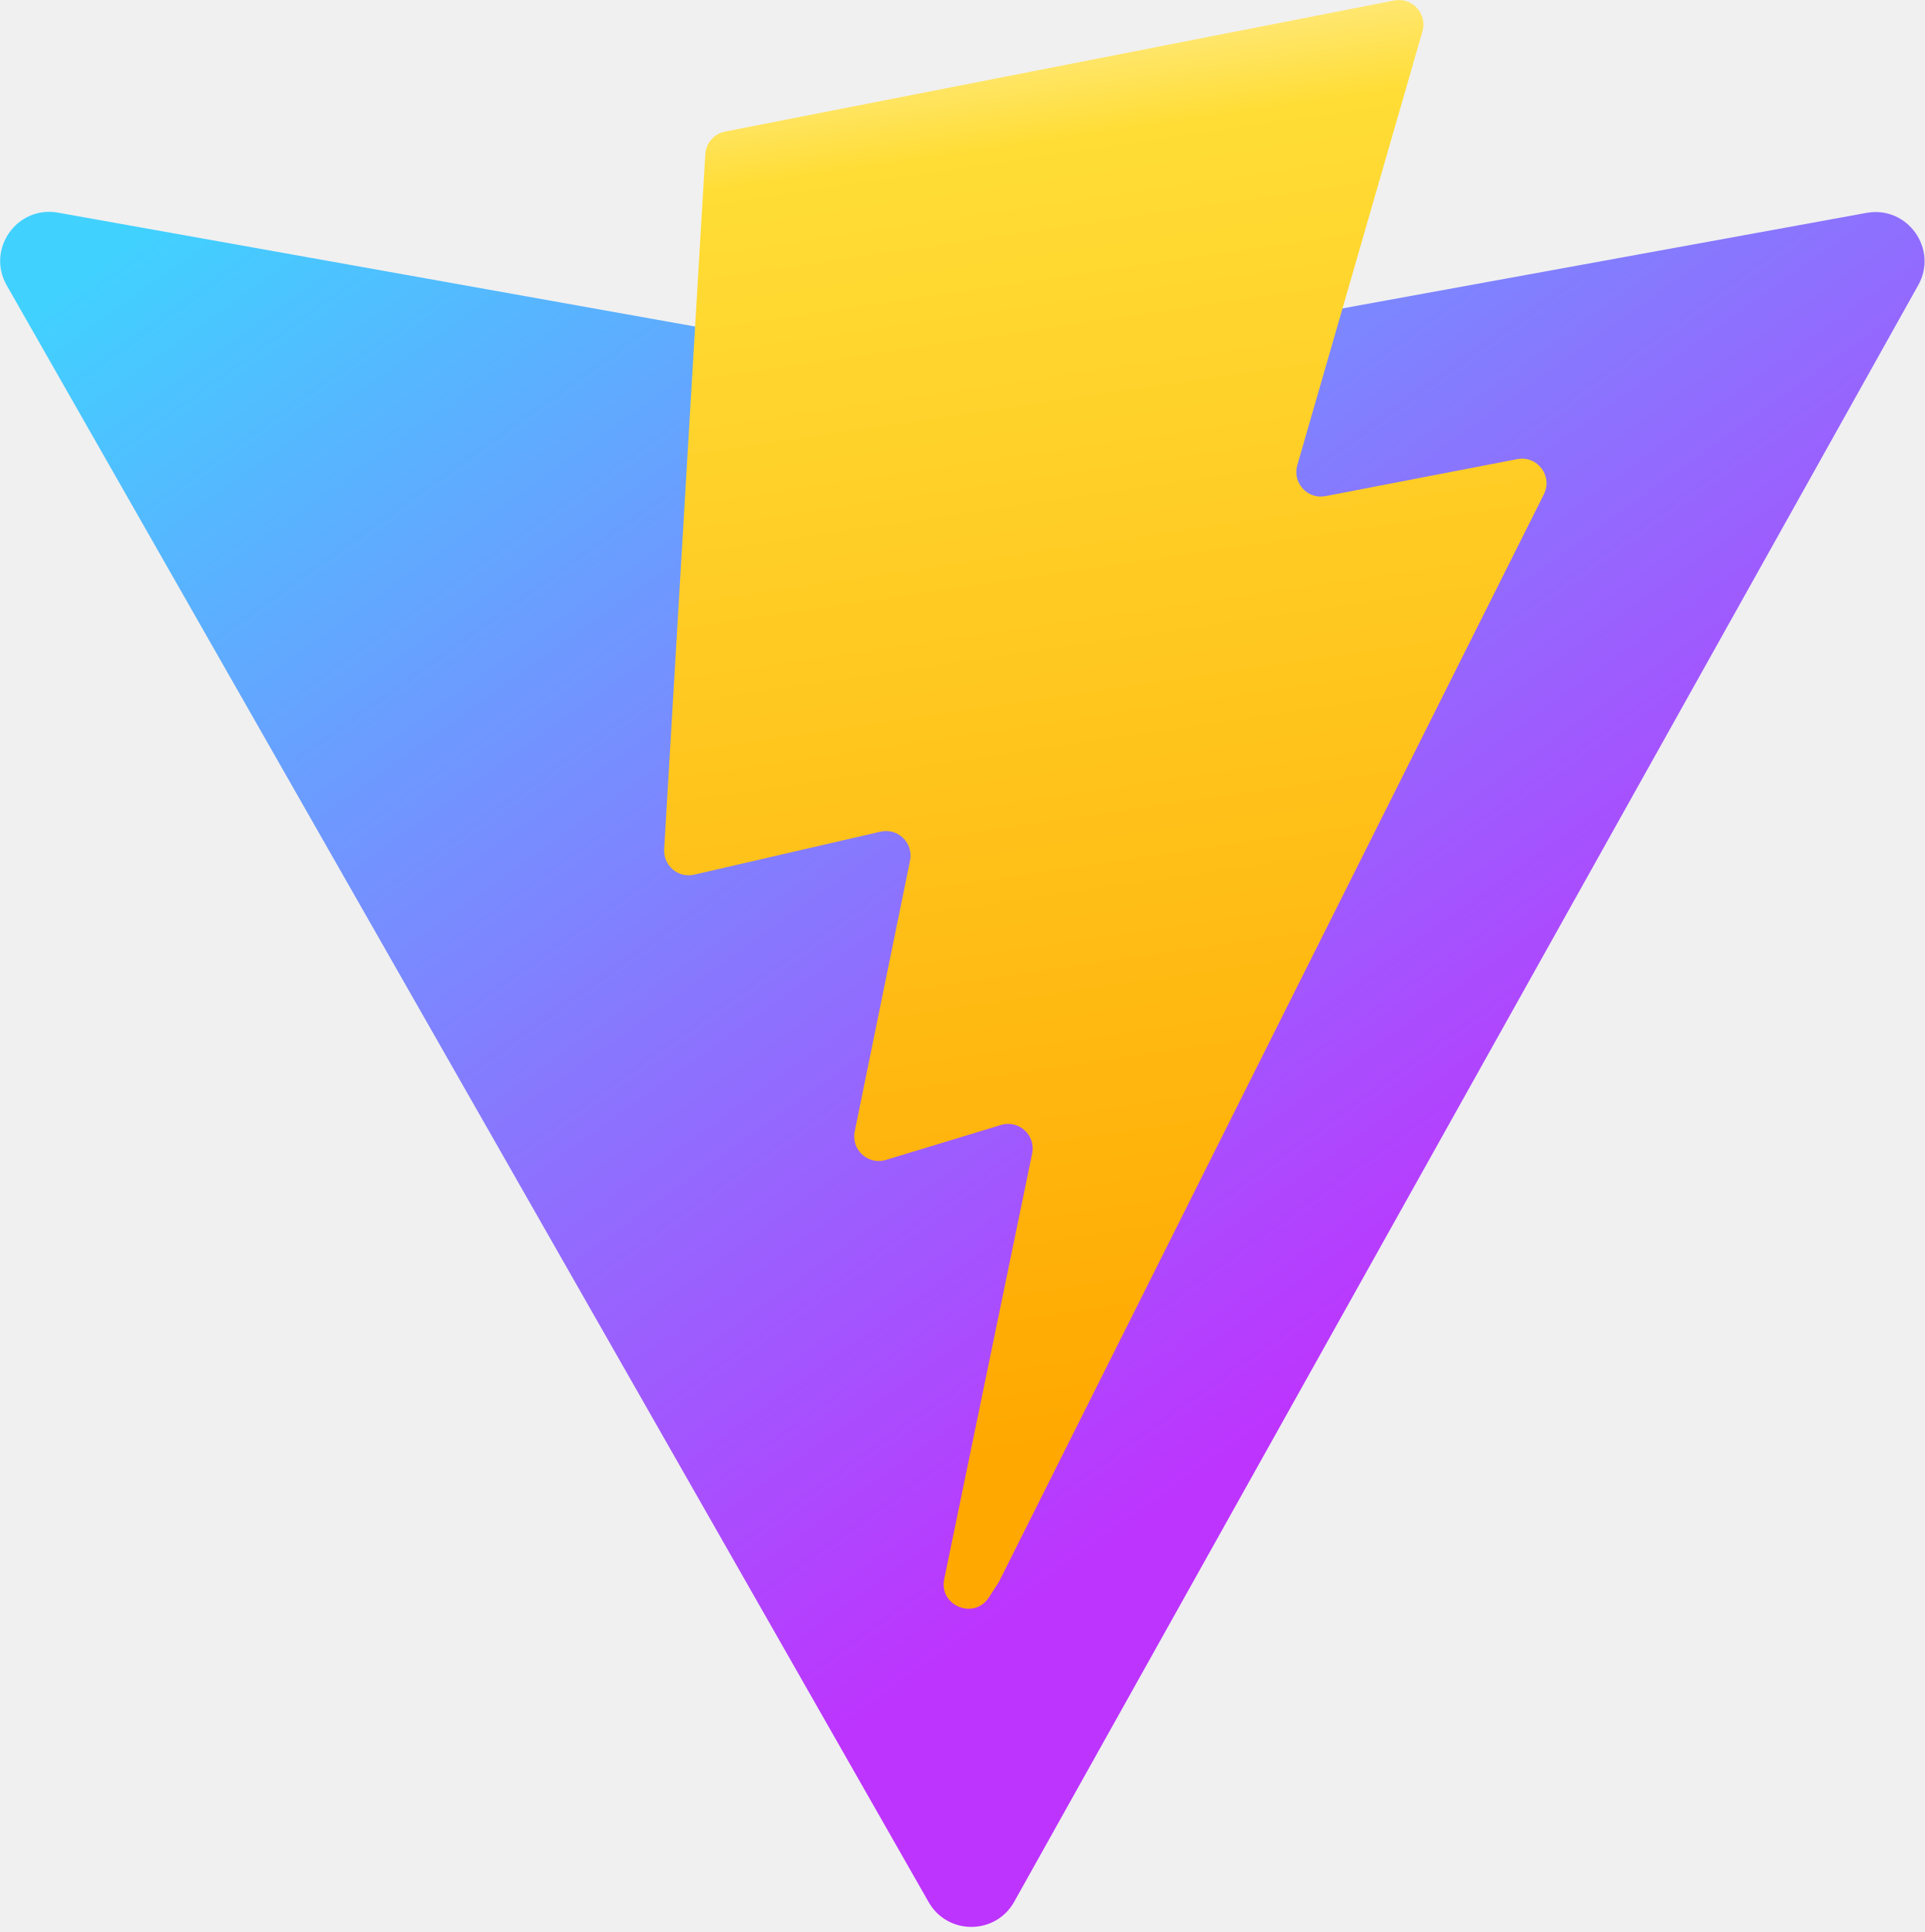
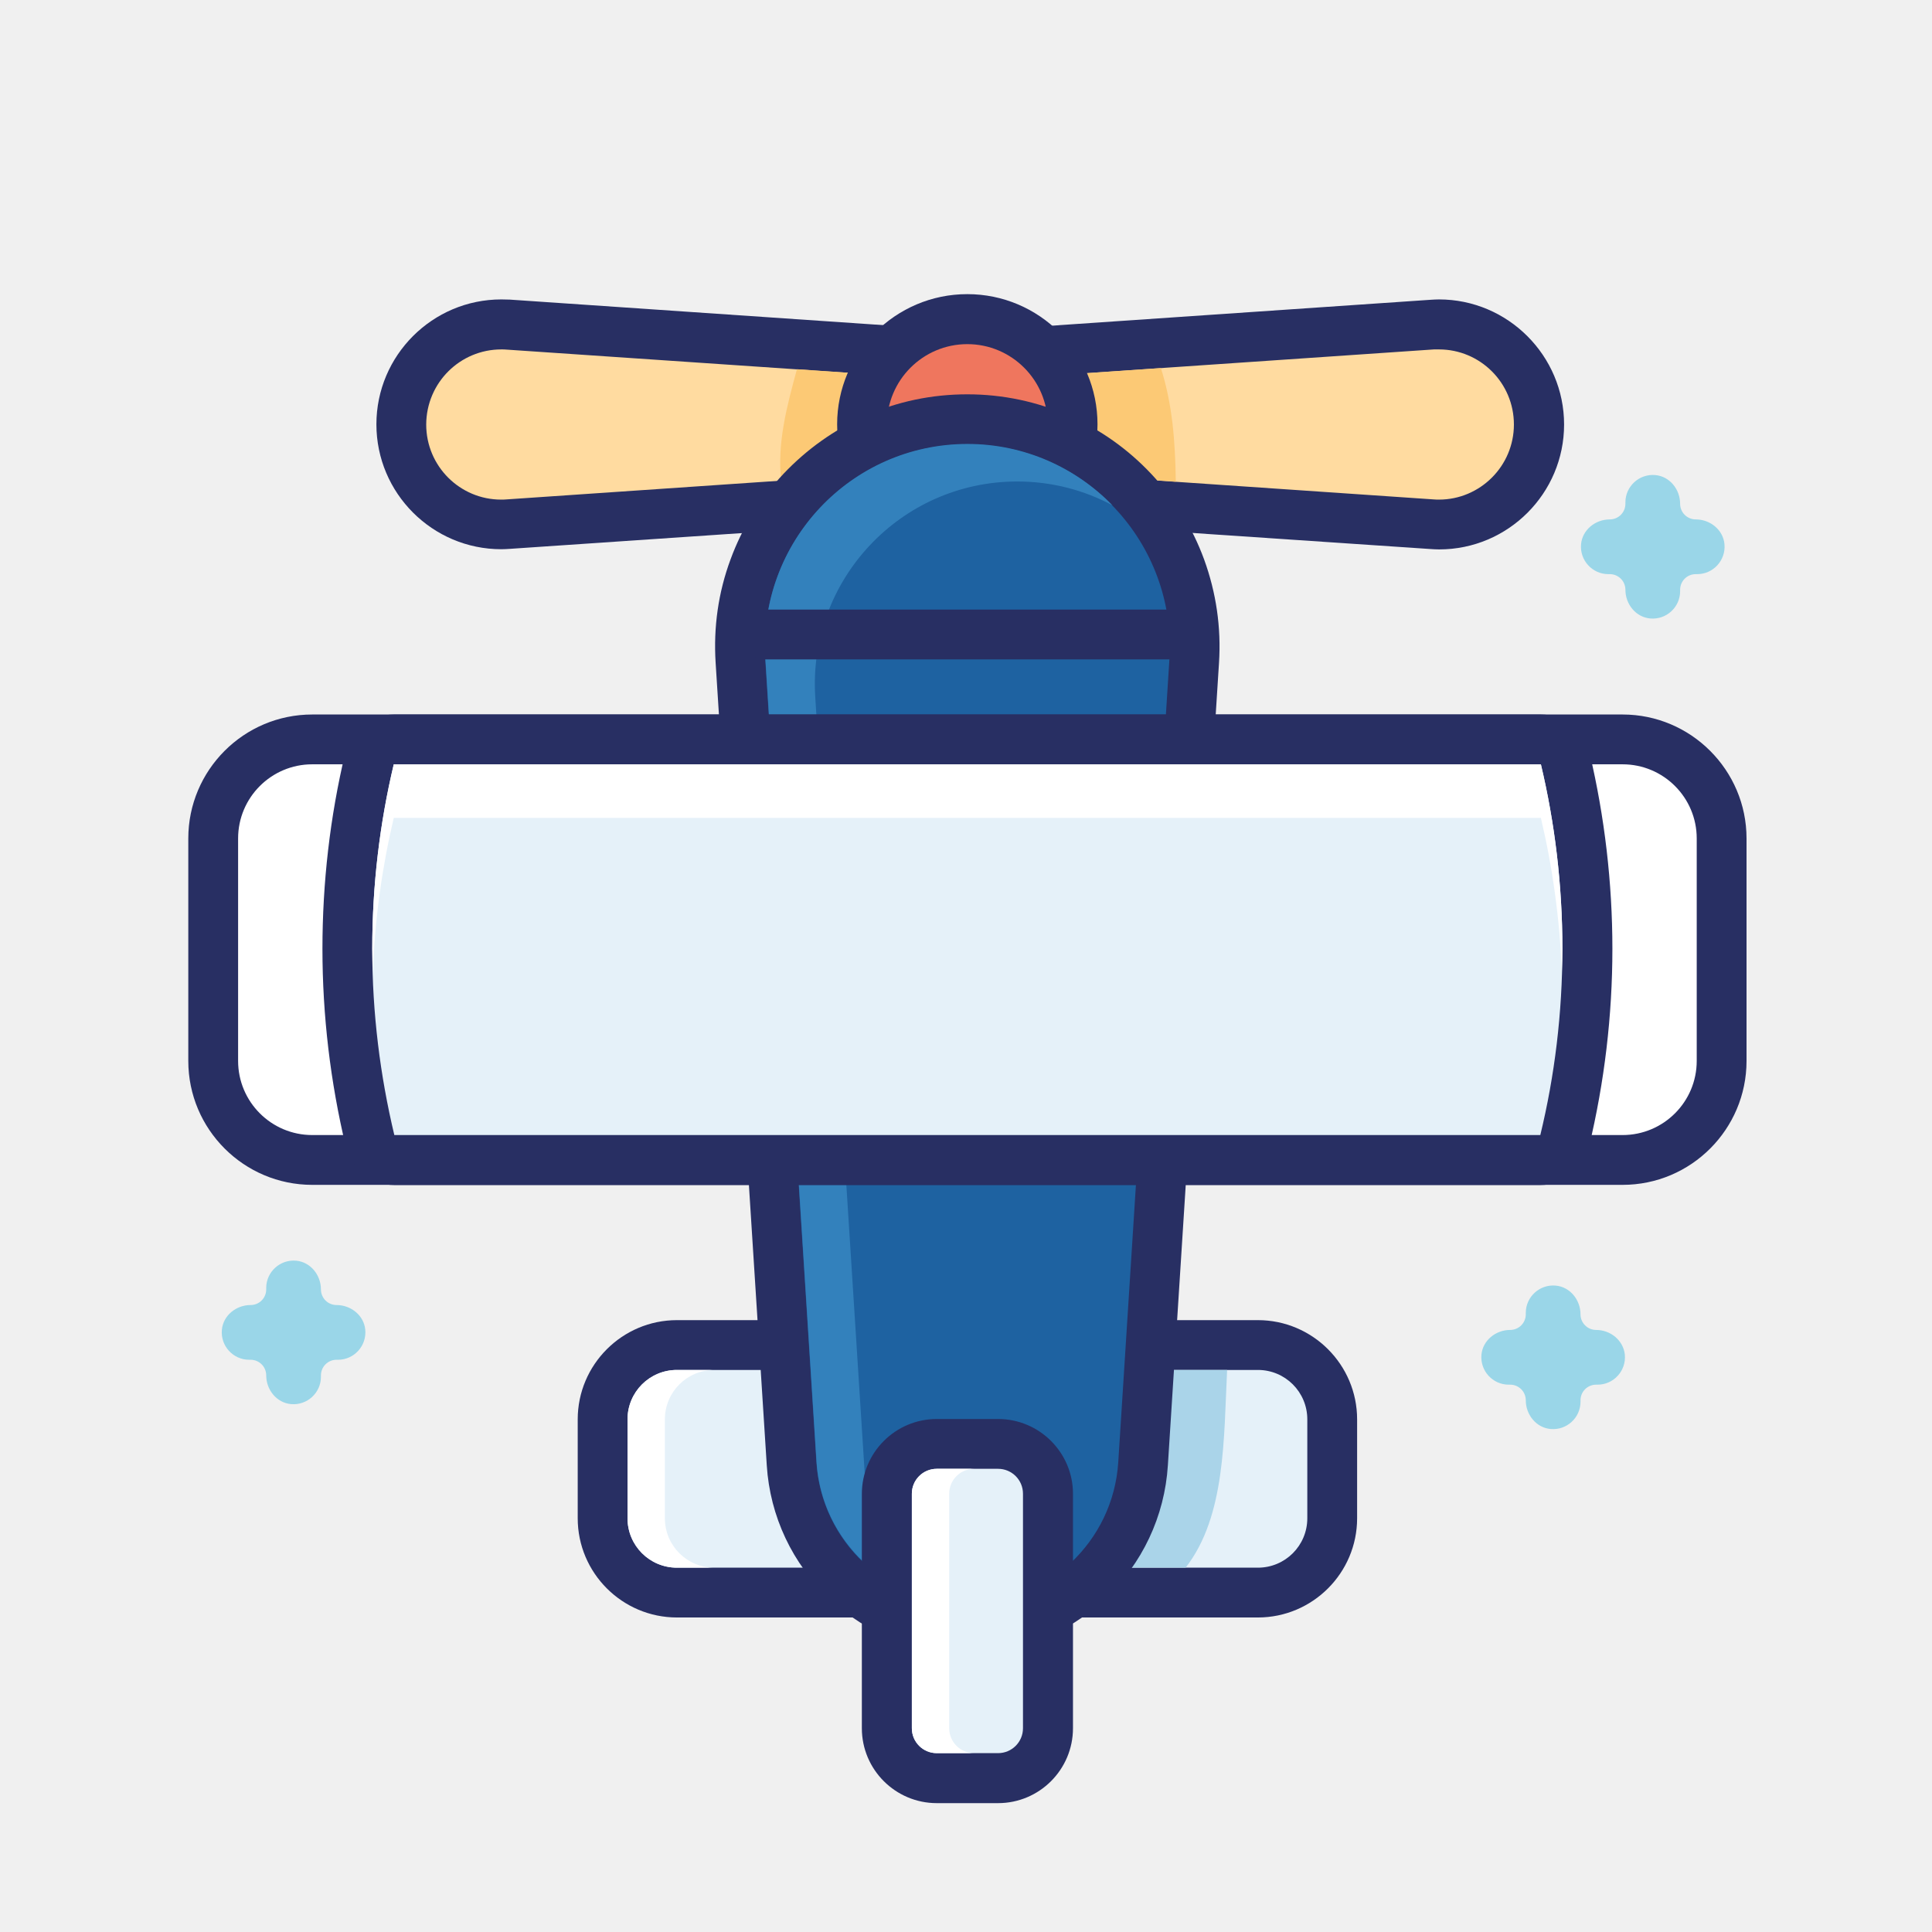
- <svg xmlns="http://www.w3.org/2000/svg" aria-hidden="true" role="img" class="iconify iconify--logos" width="31.88" height="32" preserveAspectRatio="xMidYMid meet" viewBox="0 0 256 257">
-   <defs>
-     <linearGradient id="IconifyId1813088fe1fbc01fb466" x1="-.828%" x2="57.636%" y1="7.652%" y2="78.411%">
-       <stop offset="0%" stop-color="#41D1FF" />
-       <stop offset="100%" stop-color="#BD34FE" />
-     </linearGradient>
-     <linearGradient id="IconifyId1813088fe1fbc01fb467" x1="43.376%" x2="50.316%" y1="2.242%" y2="89.03%">
-       <stop offset="0%" stop-color="#FFEA83" />
-       <stop offset="8.333%" stop-color="#FFDD35" />
-       <stop offset="100%" stop-color="#FFA800" />
-     </linearGradient>
-   </defs>
-   <path fill="url(#IconifyId1813088fe1fbc01fb466)" d="M255.153 37.938L134.897 252.976c-2.483 4.44-8.862 4.466-11.382.048L.875 37.958c-2.746-4.814 1.371-10.646 6.827-9.67l120.385 21.517a6.537 6.537 0 0 0 2.322-.004l117.867-21.483c5.438-.991 9.574 4.796 6.877 9.62Z" />
-   <path fill="url(#IconifyId1813088fe1fbc01fb467)" d="M185.432.063L96.44 17.501a3.268 3.268 0 0 0-2.634 3.014l-5.474 92.456a3.268 3.268 0 0 0 3.997 3.378l24.777-5.718c2.318-.535 4.413 1.507 3.936 3.838l-7.361 36.047c-.495 2.426 1.782 4.5 4.151 3.78l15.304-4.649c2.372-.72 4.652 1.36 4.15 3.788l-11.698 56.621c-.732 3.542 3.979 5.473 5.943 2.437l1.313-2.028l72.516-144.72c1.215-2.423-.88-5.186-3.54-4.672l-25.505 4.922c-2.396.462-4.435-1.77-3.759-4.114l16.646-57.705c.677-2.35-1.37-4.583-3.769-4.113Z" />
+ <svg xmlns="http://www.w3.org/2000/svg" t="1702620049671" class="icon" viewBox="0 0 1024 1024" version="1.1" p-id="5912" width="200" height="200">
+   <path d="M265.7 277.9c-29.2 0-52.9-23.8-52.9-53s23.8-53 52.9-53c1.2 0 2.4 0 3.7 0.1l245.8 16.8c6.9 0.5 12.3 6.2 12.3 13.2v45.9c0 7-5.4 12.7-12.3 13.2l-245.8 16.8h-3.7z" fill="#FFDBA0" p-id="5913" />
+   <path d="M265.7 185.2c0.9 0 1.8 0 2.8 0.1L514.2 202v45.9l-245.8 16.8c-0.9 0.1-1.8 0.1-2.8 0.1-21.8 0-39.7-17.7-39.7-39.8 0.1-22.2 18-39.8 39.8-39.8m0-26.5c-36.5 0-66.2 29.7-66.2 66.2s29.7 66.2 66.2 66.2c1.5 0 3-0.1 4.6-0.2L516 274.2c13.9-0.9 24.6-12.5 24.6-26.4V202c0-13.9-10.8-25.4-24.6-26.4l-245.8-16.8c-1.5 0-3-0.1-4.5-0.1z" fill="#282F63" p-id="5914" />
+   <path d="M514.2 202l-91.8-6.3c-5.4 19.8-10.5 39-8.4 59l100.2-6.8V202z" fill="#FCC975" p-id="5915" />
+   <path d="M762.7 277.9c-1.2 0-2.4 0-3.7-0.1L513.2 261c-6.9-0.5-12.3-6.2-12.3-13.2V202c0-7 5.4-12.7 12.3-13.2L759 172c1.2-0.1 2.4-0.1 3.7-0.1 29.2 0 52.9 23.8 52.9 53 0 14.2-5.5 27.5-15.6 37.5-9.9 10-23.2 15.5-37.3 15.5z" fill="#FFDBA0" p-id="5916" />
+   <path d="M762.7 185.2c21.8 0 39.7 17.7 39.7 39.8 0 22.1-18 39.8-39.7 39.8-0.9 0-1.8 0-2.8-0.1l-245.8-16.8V202L760 185.2h2.7m0-26.5c-1.5 0-3 0.1-4.6 0.2l-245.8 16.8c-13.9 0.9-24.6 12.5-24.6 26.4V248c0 13.9 10.8 25.4 24.6 26.4L758.2 291c1.5 0.1 3 0.2 4.6 0.2 36.5 0 66.2-29.7 66.2-66.2s-29.8-66.3-66.3-66.3z" fill="#282F63" p-id="5917" />
+   <path d="M514.2 202v45.9l109 7.4c-0.3-21.4-1.8-41.1-7.9-60.2L514.2 202z" fill="#FCC975" p-id="5918" />
+   <path d="M512.7 280.7c-30.8 0-55.8-25-55.8-55.8s25-55.8 55.8-55.8 55.8 25 55.8 55.8-25 55.8-55.8 55.8z" fill="#EF765E" p-id="5919" />
+   <path d="M512.7 182.4c23.5 0 42.6 19.1 42.6 42.6s-19.1 42.6-42.6 42.6-42.6-19.1-42.6-42.6 19.1-42.6 42.6-42.6m0-26.5c-38.1 0-69 31-69 69s31 69 69 69 69-31 69-69-30.9-69-69-69z" fill="#282F63" p-id="5920" />
+   <path d="M358.8 844.1c-21.7 0-39.4-17.7-39.4-39.4v-52.4c0-21.7 17.7-39.4 39.4-39.4h307.9c21.7 0 39.4 17.7 39.4 39.4v52.4c0 21.7-17.7 39.4-39.4 39.4H358.8z" fill="#E5F1F9" p-id="5921" />
+   <path d="M666.7 726.1c14.5 0 26.2 11.7 26.2 26.2v52.4c0 14.5-11.7 26.2-26.2 26.2H358.8c-14.5 0-26.2-11.7-26.2-26.2v-52.4c0-14.5 11.7-26.2 26.2-26.2h307.9m0-26.4H358.8c-29 0-52.6 23.6-52.6 52.6v52.4c0 29 23.6 52.6 52.6 52.6h307.9c29 0 52.6-23.6 52.6-52.6v-52.4c0-29-23.6-52.6-52.6-52.6z" fill="#282F63" p-id="5922" />
+   <path d="M650.4 726.1H533.2c-5 35.3-13.9 70-22.2 104.8h117.4c21.3-27.3 20.2-68.9 22-104.8z" fill="#AAD4E9" p-id="5923" />
+   <path d="M352.4 804.7v-52.4c0-14.5 11.7-26.2 26.2-26.2h-19.8c-14.5 0-26.2 11.7-26.2 26.2v52.4c0 14.5 11.7 26.2 26.2 26.2h19.8c-14.5 0-26.2-11.7-26.2-26.2z" fill="#FFFFFF" p-id="5924" />
+   <path d="M512.7 863.1c-49.1 0-90-38.4-93.1-87.4l-27.1-425.3c-2.1-33.6 9.4-65.6 32.4-90.2 23-24.5 54.2-38.1 87.9-38.1s64.9 13.5 87.9 38.1c23 24.5 34.5 56.6 32.4 90.2L606 775.7c-3.2 49-44.2 87.4-93.3 87.4z" fill="#1E62A1" p-id="5925" />
+   <path d="M512.7 235.5c62 0 111 52.3 107.1 114.2L592.7 775c-2.7 42.2-37.7 75-80 75s-77.3-32.8-80-75l-27.1-425.3c-3.9-61.9 45.2-114.2 107.1-114.2m0-26.5c-18.8 0-37.1 3.8-54.1 11.4-16.4 7.3-31 17.7-43.4 30.8-12.4 13.2-21.8 28.4-28 45.3-6.5 17.5-9.1 36-7.9 54.8l27.1 425.3c1.7 27.1 13.6 52.3 33.4 70.9 19.8 18.6 45.7 28.8 72.9 28.8s53.1-10.2 72.9-28.8c19.8-18.6 31.7-43.8 33.4-70.9l27.1-425.3c1.2-18.8-1.5-37.2-7.9-54.8-6.2-16.9-15.6-32.1-28-45.3-12.4-13.2-27-23.5-43.4-30.8-17-7.5-35.2-11.4-54.1-11.4z" fill="#282F63" p-id="5926" />
+   <path d="M459.2 794.7l-27.1-425.3c-3.9-61.8 45.1-114.2 107.1-114.2 18.3 0 35.4 4.6 50.4 12.6-19.4-19.9-46.6-32.5-76.8-32.5-62 0-111 52.3-107.1 114.2l27.1 425.3c1.9 30.1 20.3 55.4 46.1 67.4-11.3-12.8-18.5-29.3-19.7-47.5z" fill="#3381BC" p-id="5927" />
+   <path d="M165.5 614.9c-29 0-52.5-23.6-52.5-52.5v-118c0-29 23.6-52.5 52.5-52.5H860c29 0 52.5 23.6 52.5 52.5v117.9c0 29-23.6 52.5-52.5 52.5H165.5z" fill="#FFFFFF" p-id="5928" />
+   <path d="M860 405.1c21.7 0 39.3 17.6 39.3 39.3v117.9c0 21.7-17.6 39.3-39.3 39.3H165.5c-21.7 0-39.3-17.6-39.3-39.3V444.4c0-21.7 17.6-39.3 39.3-39.3H860m0-26.4H165.5c-36.3 0-65.7 29.5-65.7 65.7v117.9c0 36.3 29.5 65.7 65.7 65.7H860c36.3 0 65.7-29.5 65.7-65.7V444.4c0-36.2-29.5-65.7-65.7-65.7z" fill="#282F63" p-id="5929" />
+   <path d="M496.5 942.4c-14.6 0-26.4-11.9-26.4-26.4V791.7c0-14.6 11.9-26.4 26.4-26.4H529c14.6 0 26.4 11.9 26.4 26.4V916c0 14.6-11.9 26.4-26.4 26.4h-32.5z" fill="#E5F1F9" p-id="5930" />
+   <path d="M529 778.5c7.3 0 13.2 5.9 13.2 13.2V916c0 7.3-5.9 13.2-13.2 13.2h-32.5c-7.3 0-13.2-5.9-13.2-13.2V791.7c0-7.3 5.9-13.2 13.2-13.2H529m0-26.4h-32.5c-21.9 0-39.7 17.8-39.7 39.7V916c0 21.9 17.8 39.7 39.7 39.7H529c21.9 0 39.7-17.8 39.7-39.7V791.7c0-21.8-17.8-39.6-39.7-39.6z" fill="#282F63" p-id="5931" />
+   <path d="M503.1 916V791.7c0-7.3 5.9-13.2 13.2-13.2h-19.8c-7.3 0-13.2 5.9-13.2 13.2V916c0 7.3 5.9 13.2 13.2 13.2h19.8c-7.3 0-13.2-5.9-13.2-13.2z" fill="#FFFFFF" p-id="5932" />
+   <path d="M405.3 336.3h214.9" fill="#FFFFFF" p-id="5933" />
+   <path d="M620.2 349.5H405.3c-7.3 0-13.2-5.9-13.2-13.2s5.9-13.2 13.2-13.2h214.9c7.3 0 13.2 5.9 13.2 13.2s-5.9 13.2-13.2 13.2z" fill="#282F63" p-id="5934" />
+   <path d="M209 614.9c-6.1 0-11.4-4.2-12.9-10.1-8-33.2-12-67.5-12-101.8 0-34 4-67.9 11.8-100.9 1.4-6 6.7-10.2 12.9-10.2h608c6.1 0 11.4 4.2 12.9 10.2 7.8 32.9 11.8 66.9 11.8 100.9 0 34.3-4 68.6-12 101.8-1.4 5.9-6.7 10.1-12.9 10.1H209z" fill="#E5F1F9" p-id="5935" />
+   <path d="M816.7 405.1c7.4 31.1 11.4 63.9 11.4 97.8 0 34.2-4.1 67.3-11.7 98.7H209c-7.5-31.4-11.7-64.5-11.7-98.7 0-33.9 4-66.7 11.4-97.8h608m0-26.4h-608c-12.2 0-22.9 8.4-25.7 20.3-8.1 33.9-12.1 68.9-12.1 103.9 0 35.3 4.2 70.6 12.4 104.9 2.9 11.9 13.5 20.3 25.7 20.3h607.5c12.2 0 22.9-8.4 25.7-20.3 8.2-34.3 12.4-69.5 12.4-104.9 0-35-4.1-70-12.1-103.9-2.9-11.9-13.5-20.3-25.8-20.3z" fill="#282F63" p-id="5936" />
+   <path d="M208.7 433.5h608c6.2 26.2 10 53.5 11.1 81.6 0.1-4.1 0.3-8.1 0.3-12.2 0-33.9-4-66.7-11.4-97.8h-608c-7.4 31.1-11.4 63.9-11.4 97.8 0 4.1 0.2 8.1 0.3 12.2 1.1-28.1 4.9-55.4 11.1-81.6z" fill="#FFFFFF" p-id="5937" />
+   <path d="M846 704.9c-4.6 0-8.3-3.7-8.3-8.3 0-7.6-5.5-14.5-13.1-15.2-8.6-0.8-15.9 6-15.9 14.4v0.8c0 4.6-3.7 8.3-8.3 8.3-7.6 0-14.5 5.5-15.2 13.1-0.8 8.6 6 15.9 14.4 15.9h0.8c4.6 0 8.3 3.7 8.3 8.3 0 7.6 5.5 14.5 13.1 15.2 8.6 0.8 15.9-6 15.9-14.4v-0.8c0-4.6 3.7-8.3 8.3-8.3h0.8c8.4 0 15.2-7.3 14.4-15.9-0.8-7.6-7.6-13.1-15.2-13.1z" fill="#9AD6E8" p-id="5938" />
+   <path d="M178.4 691.7c-4.6 0-8.3-3.7-8.3-8.3 0-7.6-5.5-14.5-13.1-15.2-8.6-0.8-15.9 6-15.9 14.4v0.8c0 4.6-3.7 8.3-8.3 8.3-7.6 0-14.5 5.5-15.2 13.1-0.8 8.6 6 15.9 14.4 15.9h0.8c4.6 0 8.3 3.7 8.3 8.3 0 7.6 5.5 14.5 13.1 15.2 8.6 0.8 15.9-6 15.9-14.4v-0.8c0-4.6 3.7-8.3 8.3-8.3h0.8c8.4 0 15.2-7.3 14.4-15.9-0.7-7.6-7.6-13.1-15.2-13.1z" fill="#9AD6E8" p-id="5939" />
+   <path d="M898.8 275.3c-4.6 0-8.3-3.7-8.3-8.3 0-7.6-5.5-14.5-13.1-15.2-8.6-0.8-15.9 6-15.9 14.4v0.8c0 4.6-3.7 8.3-8.3 8.3-7.6 0-14.5 5.5-15.2 13.1-0.8 8.6 6 15.9 14.4 15.9h0.8c4.6 0 8.3 3.7 8.3 8.3 0 7.6 5.5 14.5 13.1 15.2 8.6 0.8 15.9-6 15.9-14.4v-0.8c0-4.6 3.7-8.3 8.3-8.3h0.8c8.4 0 15.2-7.3 14.4-15.9-0.7-7.6-7.6-13.1-15.2-13.1z" fill="#9AD6E8" p-id="5940" />
</svg>
